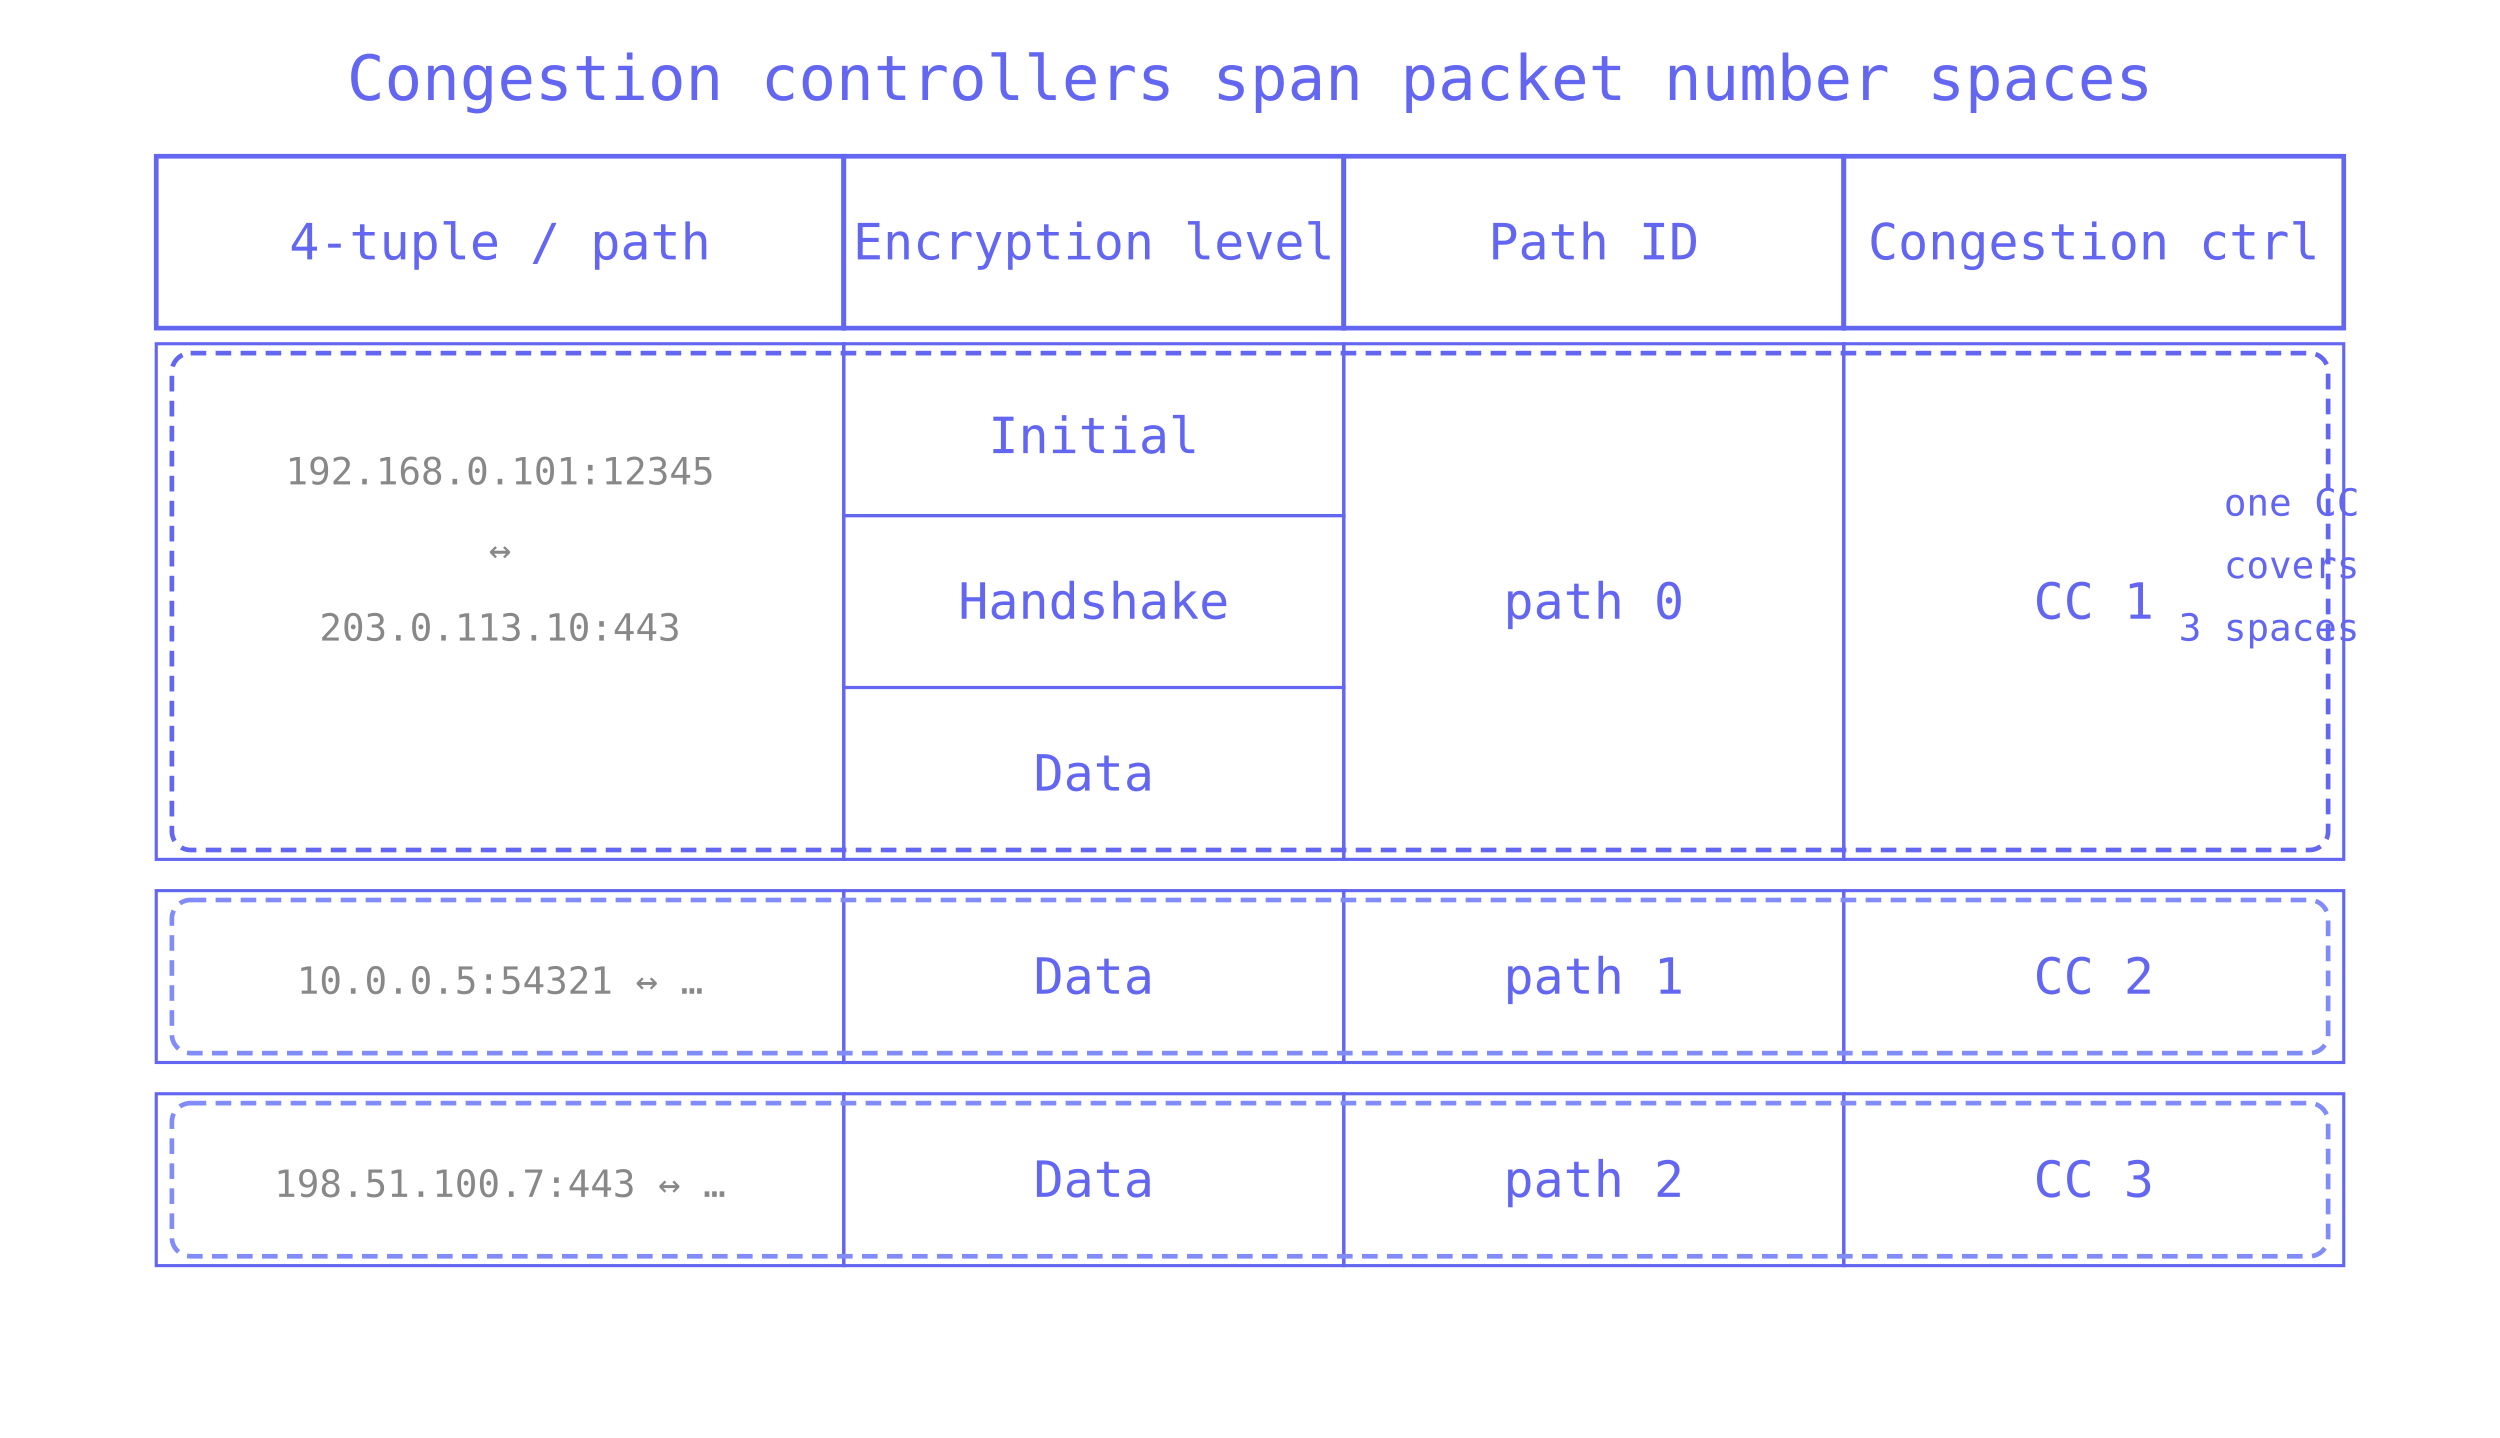
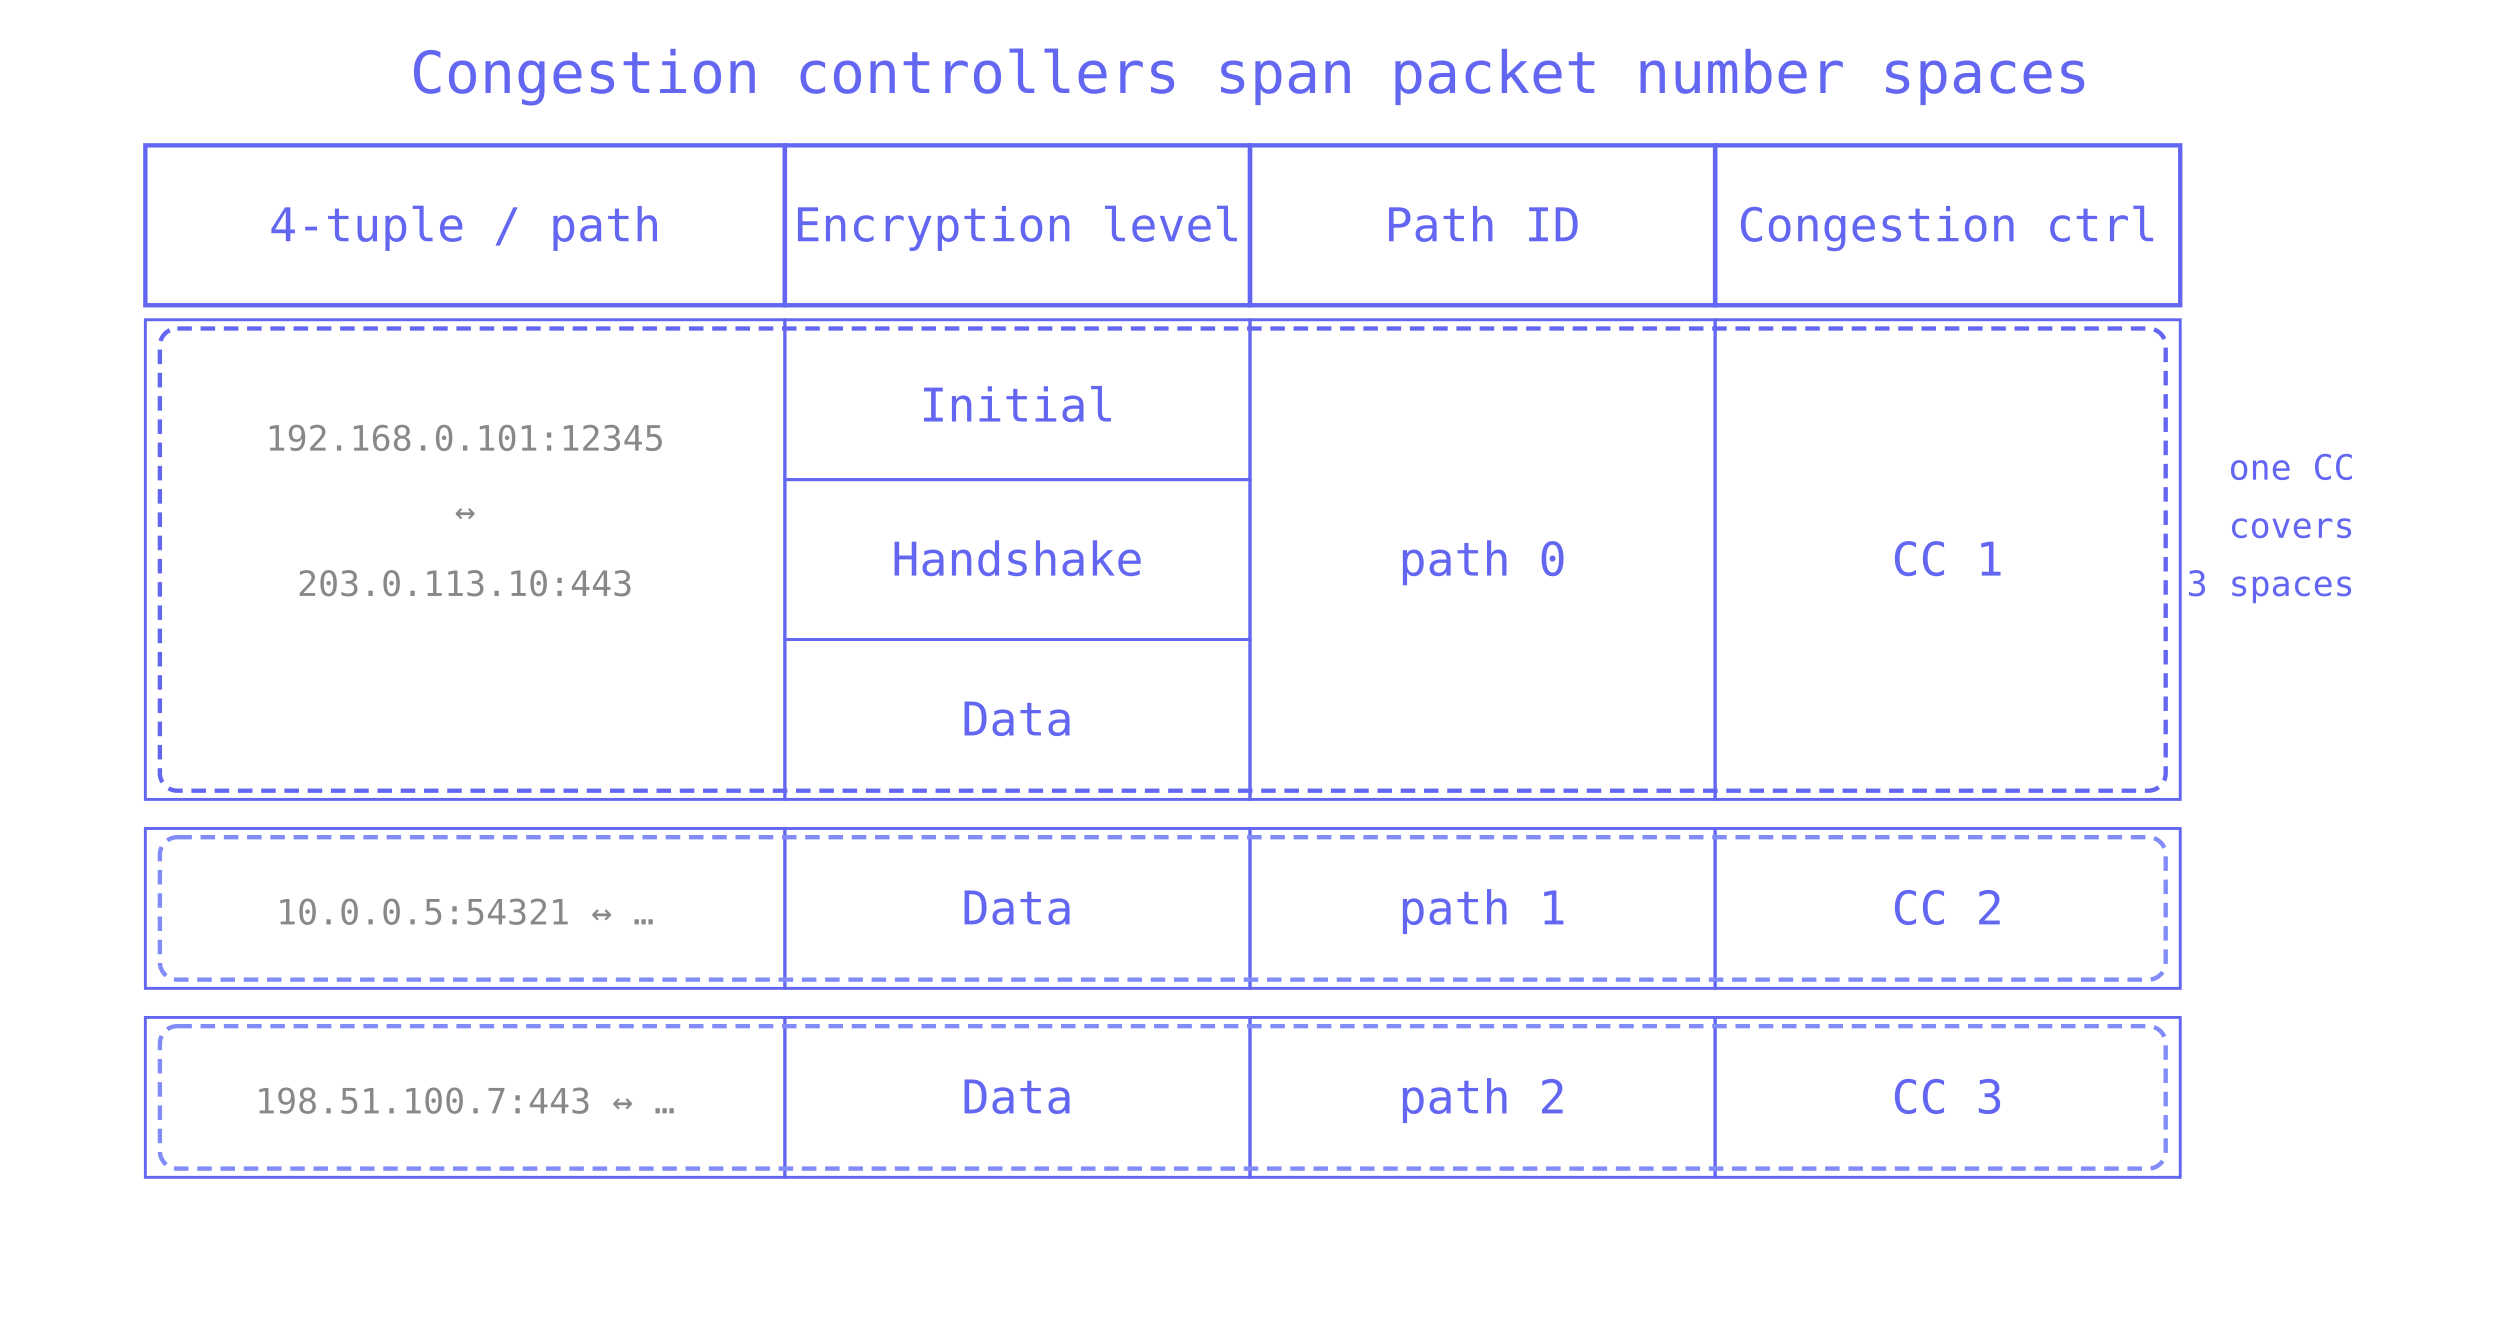
- <svg xmlns="http://www.w3.org/2000/svg" viewBox="0 0 800 460">
-   <text x="400" y="32" text-anchor="middle" font-family="Space Mono, monospace" font-size="20" fill="#6366f1">Congestion controllers span packet number spaces</text>
+ <svg xmlns="http://www.w3.org/2000/svg" viewBox="0 0 860 460">
+   <text x="430" y="32" text-anchor="middle" font-family="Space Mono, monospace" font-size="20" fill="#6366f1">Congestion controllers span packet number spaces</text>
  <rect x="50" y="50" width="220" height="55" fill="none" stroke="#6366f1" stroke-width="1.5" />
  <text x="160" y="83" text-anchor="middle" font-family="Space Mono, monospace" font-size="16" fill="#6366f1">4-tuple / path</text>
  <rect x="270" y="50" width="160" height="55" fill="none" stroke="#6366f1" stroke-width="1.5" />
  <text x="350" y="83" text-anchor="middle" font-family="Space Mono, monospace" font-size="16" fill="#6366f1">Encryption level</text>
  <rect x="430" y="50" width="160" height="55" fill="none" stroke="#6366f1" stroke-width="1.5" />
  <text x="510" y="83" text-anchor="middle" font-family="Space Mono, monospace" font-size="16" fill="#6366f1">Path ID</text>
  <rect x="590" y="50" width="160" height="55" fill="none" stroke="#6366f1" stroke-width="1.5" />
  <text x="670" y="83" text-anchor="middle" font-family="Space Mono, monospace" font-size="16" fill="#6366f1">Congestion ctrl</text>
  <rect x="50" y="110" width="220" height="165" fill="none" stroke="#6366f1" stroke-width="1" />
  <rect x="270" y="110" width="160" height="55" fill="none" stroke="#6366f1" stroke-width="1" />
  <rect x="430" y="110" width="160" height="165" fill="none" stroke="#6366f1" stroke-width="1" />
  <rect x="590" y="110" width="160" height="165" fill="none" stroke="#6366f1" stroke-width="1" />
  <text x="160" y="155" text-anchor="middle" font-family="Space Mono, monospace" font-size="12" fill="#888">192.168.0.101:12345</text>
  <text x="160" y="180" text-anchor="middle" font-family="Space Mono, monospace" font-size="12" fill="#888">↔</text>
  <text x="160" y="205" text-anchor="middle" font-family="Space Mono, monospace" font-size="12" fill="#888">203.0.113.10:443</text>
  <text x="350" y="145" text-anchor="middle" font-family="Space Mono, monospace" font-size="16" fill="#6366f1">Initial</text>
  <text x="510" y="198" text-anchor="middle" font-family="Space Mono, monospace" font-size="16" fill="#6366f1">path 0</text>
  <text x="670" y="198" text-anchor="middle" font-family="Space Mono, monospace" font-size="16" fill="#6366f1">CC 1</text>
  <rect x="270" y="165" width="160" height="55" fill="none" stroke="#6366f1" stroke-width="1" />
  <text x="350" y="198" text-anchor="middle" font-family="Space Mono, monospace" font-size="16" fill="#6366f1">Handshake</text>
  <rect x="270" y="220" width="160" height="55" fill="none" stroke="#6366f1" stroke-width="1" />
  <text x="350" y="253" text-anchor="middle" font-family="Space Mono, monospace" font-size="16" fill="#6366f1">Data</text>
  <rect x="50" y="285" width="220" height="55" fill="none" stroke="#6366f1" stroke-width="1" />
  <rect x="270" y="285" width="160" height="55" fill="none" stroke="#6366f1" stroke-width="1" />
  <rect x="430" y="285" width="160" height="55" fill="none" stroke="#6366f1" stroke-width="1" />
  <rect x="590" y="285" width="160" height="55" fill="none" stroke="#6366f1" stroke-width="1" />
  <text x="160" y="318" text-anchor="middle" font-family="Space Mono, monospace" font-size="12" fill="#888">10.0.0.5:54321 ↔ …</text>
  <text x="350" y="318" text-anchor="middle" font-family="Space Mono, monospace" font-size="16" fill="#6366f1">Data</text>
  <text x="510" y="318" text-anchor="middle" font-family="Space Mono, monospace" font-size="16" fill="#6366f1">path 1</text>
  <text x="670" y="318" text-anchor="middle" font-family="Space Mono, monospace" font-size="16" fill="#6366f1">CC 2</text>
  <rect x="50" y="350" width="220" height="55" fill="none" stroke="#6366f1" stroke-width="1" />
  <rect x="270" y="350" width="160" height="55" fill="none" stroke="#6366f1" stroke-width="1" />
  <rect x="430" y="350" width="160" height="55" fill="none" stroke="#6366f1" stroke-width="1" />
  <rect x="590" y="350" width="160" height="55" fill="none" stroke="#6366f1" stroke-width="1" />
  <text x="160" y="383" text-anchor="middle" font-family="Space Mono, monospace" font-size="12" fill="#888">198.51.100.7:443 ↔ …</text>
  <text x="350" y="383" text-anchor="middle" font-family="Space Mono, monospace" font-size="16" fill="#6366f1">Data</text>
  <text x="510" y="383" text-anchor="middle" font-family="Space Mono, monospace" font-size="16" fill="#6366f1">path 2</text>
  <text x="670" y="383" text-anchor="middle" font-family="Space Mono, monospace" font-size="16" fill="#6366f1">CC 3</text>
  <rect x="55" y="113" width="690" height="159" rx="6" fill="none" stroke="#6366f1" stroke-width="1.5" stroke-dasharray="5 3" />
-   <text x="755" y="165" text-anchor="end" font-family="Space Mono, monospace" font-size="12" fill="#6366f1">one CC</text>
-   <text x="755" y="185" text-anchor="end" font-family="Space Mono, monospace" font-size="12" fill="#6366f1">covers</text>
-   <text x="755" y="205" text-anchor="end" font-family="Space Mono, monospace" font-size="12" fill="#6366f1">3 spaces</text>
+   <text x="810" y="165" text-anchor="end" font-family="Space Mono, monospace" font-size="12" fill="#6366f1">one CC</text>
+   <text x="810" y="185" text-anchor="end" font-family="Space Mono, monospace" font-size="12" fill="#6366f1">covers</text>
+   <text x="810" y="205" text-anchor="end" font-family="Space Mono, monospace" font-size="12" fill="#6366f1">3 spaces</text>
  <rect x="55" y="288" width="690" height="49" rx="6" fill="none" stroke="#818cf8" stroke-width="1.5" stroke-dasharray="5 3" />
  <rect x="55" y="353" width="690" height="49" rx="6" fill="none" stroke="#818cf8" stroke-width="1.5" stroke-dasharray="5 3" />
</svg>
